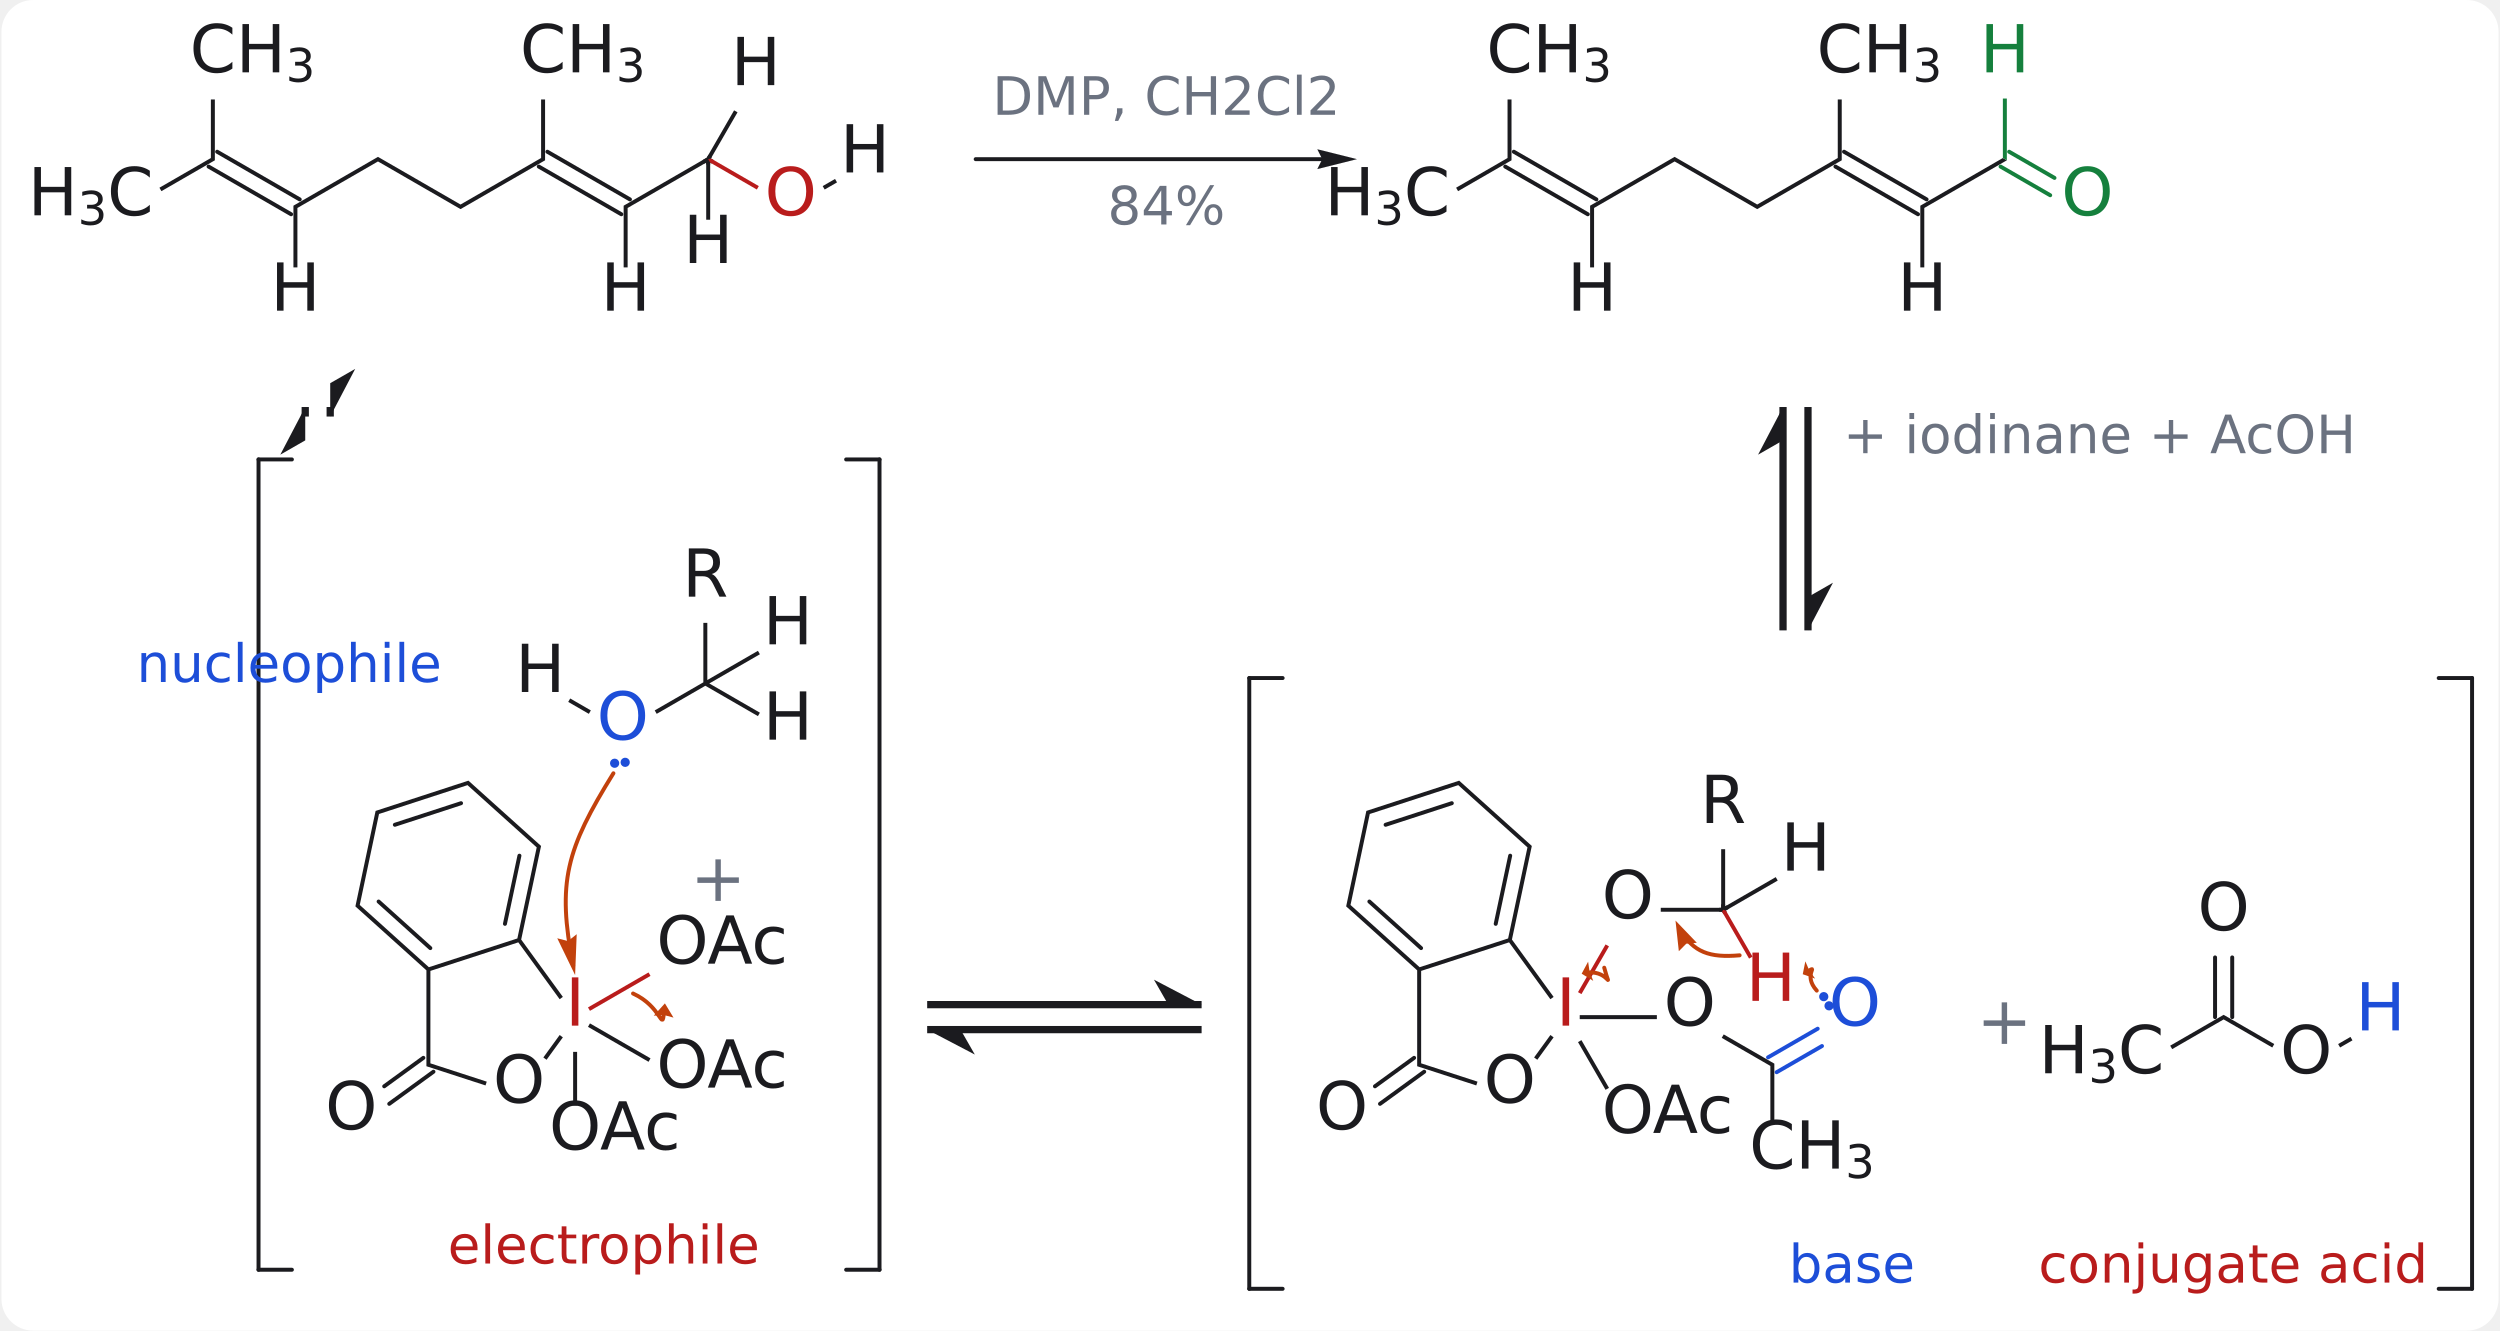
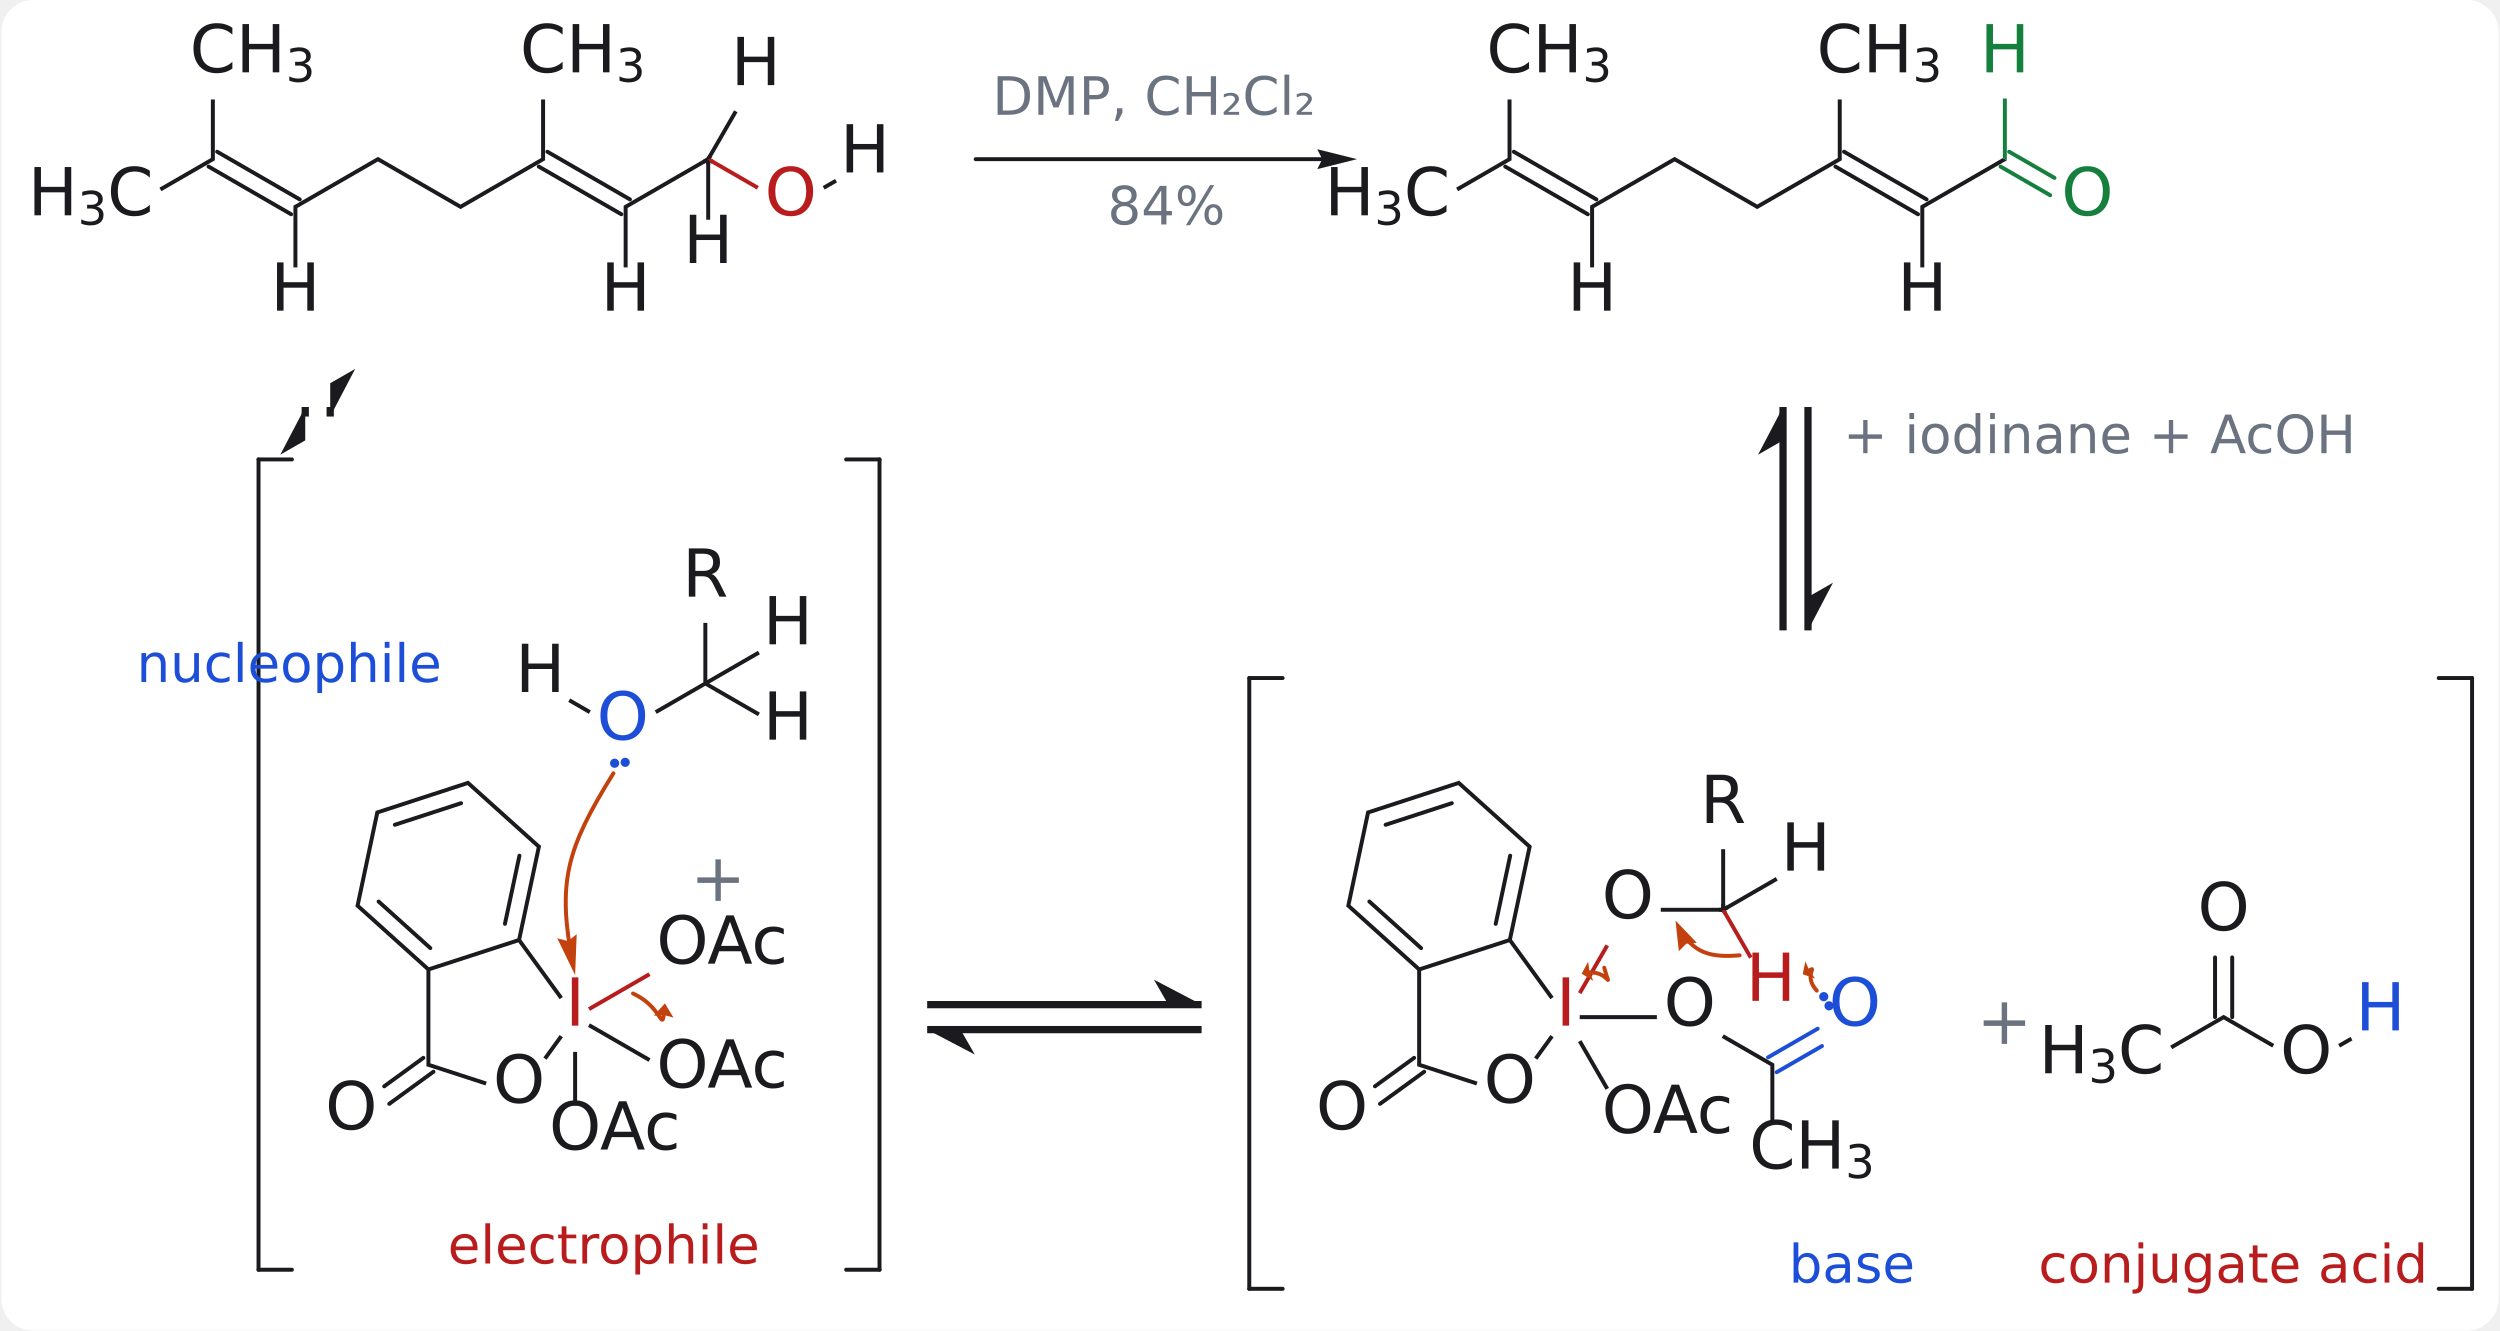
<svg xmlns="http://www.w3.org/2000/svg" viewBox="-72.143 -70.123 1100.168 586.256" width="682" height="363">
  <style>.c-ink.fill{fill:#1b1b1f}.c-ink.stroke{stroke:#1b1b1f}.c-arrow.fill{fill:#c2410c}.c-arrow.stroke{stroke:#c2410c}.c-nu.fill{fill:#1d4ed8}.c-nu.stroke{stroke:#1d4ed8}.c-el.fill{fill:#b91c1c}.c-el.stroke{stroke:#b91c1c}.c-good.fill{fill:#15803d}.c-good.stroke{stroke:#15803d}.c-muted.fill{fill:#6b7280}.c-muted.stroke{stroke:#6b7280}.card{fill:#ffffff}@media (prefers-color-scheme: dark){.c-ink.fill{fill:#e6e6ea}.c-ink.stroke{stroke:#e6e6ea}.c-arrow.fill{fill:#ff9f5a}.c-arrow.stroke{stroke:#ff9f5a}.c-nu.fill{fill:#8ab4ff}.c-nu.stroke{stroke:#8ab4ff}.c-el.fill{fill:#ff8a8a}.c-el.stroke{stroke:#ff8a8a}.c-good.fill{fill:#6ee7a0}.c-good.stroke{stroke:#6ee7a0}.c-muted.fill{fill:#9ca3af}.c-muted.stroke{stroke:#9ca3af}.card{fill:#1e1e1e}}</style>
  <rect class="card" x="-72.143" y="-70.123" width="1100.168" height="586.256" rx="14" />
  <line class="c-ink stroke" x1="41.12" y1="132.30" x2="41.12" y2="489.30" stroke-width="1.75" stroke-linecap="round" />
  <line class="c-ink stroke" x1="41.12" y1="132.30" x2="55.82" y2="132.30" stroke-width="1.75" stroke-linecap="round" />
  <line class="c-ink stroke" x1="41.12" y1="489.30" x2="55.82" y2="489.30" stroke-width="1.75" stroke-linecap="round" />
  <line class="c-ink stroke" x1="314.71" y1="132.30" x2="314.71" y2="489.30" stroke-width="1.75" stroke-linecap="round" />
  <line class="c-ink stroke" x1="314.71" y1="132.30" x2="300.01" y2="132.30" stroke-width="1.75" stroke-linecap="round" />
  <line class="c-ink stroke" x1="314.71" y1="489.30" x2="300.01" y2="489.30" stroke-width="1.75" stroke-linecap="round" />
  <line class="c-ink stroke" x1="72.70" y1="109.20" x2="72.70" y2="113.40" stroke-width="3.2" stroke-linecap="butt" />
  <polygon class="c-ink fill" points="72.70,113.40 83.70,92.40 72.70,98.70" />
  <line class="c-ink stroke" x1="61.70" y1="113.40" x2="61.70" y2="109.20" stroke-width="3.2" stroke-linecap="butt" />
  <polygon class="c-ink fill" points="61.70,109.20 50.70,130.20 61.70,123.90" />
  <line class="c-ink stroke" x1="477.62" y1="228.61" x2="477.62" y2="497.70" stroke-width="1.75" stroke-linecap="round" />
  <line class="c-ink stroke" x1="477.62" y1="228.61" x2="492.32" y2="228.61" stroke-width="1.75" stroke-linecap="round" />
  <line class="c-ink stroke" x1="477.62" y1="497.70" x2="492.32" y2="497.70" stroke-width="1.75" stroke-linecap="round" />
  <line class="c-ink stroke" x1="1016.36" y1="228.61" x2="1016.36" y2="497.70" stroke-width="1.75" stroke-linecap="round" />
  <line class="c-ink stroke" x1="1016.36" y1="228.61" x2="1001.66" y2="228.61" stroke-width="1.75" stroke-linecap="round" />
  <line class="c-ink stroke" x1="1016.36" y1="497.70" x2="1001.66" y2="497.70" stroke-width="1.75" stroke-linecap="round" />
  <line class="c-ink stroke" x1="335.71" y1="372.50" x2="456.62" y2="372.50" stroke-width="3.2" stroke-linecap="butt" />
  <polygon class="c-ink fill" points="456.62,372.50 435.62,361.50 441.92,372.50" />
  <line class="c-ink stroke" x1="456.62" y1="383.50" x2="335.71" y2="383.50" stroke-width="3.2" stroke-linecap="butt" />
  <polygon class="c-ink fill" points="335.71,383.50 356.71,394.50 350.41,383.50" />
  <line class="c-ink stroke" x1="712.78" y1="207.61" x2="712.78" y2="109.20" stroke-width="3.2" stroke-linecap="butt" />
  <polygon class="c-ink fill" points="712.78,109.20 701.78,130.20 712.78,123.90" />
  <line class="c-ink stroke" x1="723.78" y1="109.20" x2="723.78" y2="207.61" stroke-width="3.2" stroke-linecap="butt" />
  <polygon class="c-ink fill" points="723.78,207.61 734.78,186.61 723.78,192.91" />
  <line class="c-ink stroke" x1="22.89" y1="-3.274" x2="59.262" y2="17.726" stroke-width="1.75" stroke-linecap="round" />
  <line class="c-ink stroke" x1="19.11" y1="3.274" x2="55.482" y2="24.274" stroke-width="1.75" stroke-linecap="round" />
  <line class="c-ink stroke" x1="168.378" y1="-3.274" x2="204.75" y2="17.726" stroke-width="1.75" stroke-linecap="round" />
  <line class="c-ink stroke" x1="164.598" y1="3.274" x2="200.97" y2="24.274" stroke-width="1.75" stroke-linecap="round" />
  <line class="c-ink stroke" x1="594.174" y1="-3.274" x2="630.546" y2="17.726" stroke-width="1.75" stroke-linecap="round" />
  <line class="c-ink stroke" x1="590.394" y1="3.274" x2="626.766" y2="24.274" stroke-width="1.75" stroke-linecap="round" />
  <line class="c-ink stroke" x1="739.662" y1="-3.274" x2="776.034" y2="17.726" stroke-width="1.75" stroke-linecap="round" />
  <line class="c-ink stroke" x1="735.882" y1="3.274" x2="772.254" y2="24.274" stroke-width="1.75" stroke-linecap="round" />
  <path class="c-good stroke" d="M812.406 -3.274 L832.38 8.259 " fill="none" stroke-width="1.75" stroke-linecap="round" stroke-linejoin="round" />
  <path class="c-good stroke" d="M808.626 3.274 L830.49 15.897 " fill="none" stroke-width="1.75" stroke-linecap="round" stroke-linejoin="round" />
  <line class="c-ink stroke" x1="118.184" y1="402.058" x2="98.714" y2="416.209" stroke-width="1.75" stroke-linecap="round" />
  <line class="c-ink stroke" x1="113.74" y1="395.942" x2="96.492" y2="408.479" stroke-width="1.75" stroke-linecap="round" />
  <line class="c-ink stroke" x1="116.807" y1="347.588" x2="94.028" y2="327.078" stroke-width="1.75" stroke-linecap="round" />
  <line class="c-ink stroke" x1="101.184" y1="293.257" x2="130.344" y2="283.751" stroke-width="1.75" stroke-linecap="round" />
  <line class="c-ink stroke" x1="156.067" y1="306.879" x2="149.687" y2="336.905" stroke-width="1.75" stroke-linecap="round" />
  <line class="c-ink stroke" x1="554.69" y1="402.058" x2="535.22" y2="416.209" stroke-width="1.75" stroke-linecap="round" />
  <line class="c-ink stroke" x1="550.246" y1="395.942" x2="532.998" y2="408.479" stroke-width="1.75" stroke-linecap="round" />
  <line class="c-ink stroke" x1="553.313" y1="347.588" x2="530.534" y2="327.078" stroke-width="1.75" stroke-linecap="round" />
  <line class="c-ink stroke" x1="537.69" y1="293.257" x2="566.85" y2="283.751" stroke-width="1.75" stroke-linecap="round" />
  <line class="c-ink stroke" x1="592.573" y1="306.879" x2="586.193" y2="336.905" stroke-width="1.75" stroke-linecap="round" />
  <path class="c-nu stroke" d="M706.188 395.726 L728.052 383.103 " fill="none" stroke-width="1.75" stroke-linecap="round" stroke-linejoin="round" />
  <path class="c-nu stroke" d="M709.968 402.274 L729.942 390.741 " fill="none" stroke-width="1.75" stroke-linecap="round" stroke-linejoin="round" />
  <line class="c-ink stroke" x1="903.126" y1="378" x2="903.126" y2="351.697" stroke-width="1.75" stroke-linecap="round" />
  <line class="c-ink stroke" x1="910.686" y1="378" x2="910.686" y2="351.697" stroke-width="1.75" stroke-linecap="round" />
  <path class="c-ink fill stroke" d="M238.591 -0.641 L236.724 0.438 L237.599 1.953 L238.357 1.516 L239.232 0 Z M240.107 1.516 L240.865 1.953 L241.74 0.438 L240.427 -0.32 L239.232 0 Z M240.427 -0.32 L240.865 -1.078 L239.349 -1.953 L238.591 -0.641 L239.232 0 Z M238.357 1.516 L238.357 2.391 L240.107 2.391 L240.107 1.516 L239.232 0 Z " stroke-width="0" stroke-linecap="round" stroke-linejoin="round" />
  <path class="c-ink fill stroke" d="M685.531 329.833 L684.656 329.833 L684.656 331.583 L685.901 331.583 L686.406 330.708 Z M687.281 329.192 L687.281 328.317 L685.531 328.317 L685.531 329.833 L686.406 330.708 Z M687.601 331.028 L688.914 330.27 L688.039 328.755 L687.281 329.192 L686.406 330.708 Z M685.901 331.583 L686.523 332.661 L688.039 331.786 L687.601 331.028 L686.406 330.708 Z " stroke-width="0" stroke-linecap="round" stroke-linejoin="round" />
  <path class="c-ink fill stroke" d="M21.875 0.505 L21.875 -26.303 L20.125 -26.303 L20.125 -0.505 Z M20.125 -0.505 L-2.541 12.581 L-1.666 14.097 L21.875 0.505 Z M56.497 20.495 L56.497 47.702 L58.247 47.702 L58.247 21.505 Z M58.247 21.505 L93.744 1.01 L93.744 -1.01 L56.497 20.495 Z M93.744 1.01 L130.116 22.01 L130.116 19.99 L93.744 -1.01 Z M130.116 22.01 L167.363 0.505 L165.613 -0.505 L130.116 19.99 Z M167.363 0.505 L167.363 -26.303 L165.613 -26.303 L165.613 -0.505 Z M201.985 20.495 L201.985 47.702 L203.735 47.702 L203.735 21.505 Z M203.735 21.505 L238.357 1.516 L239.232 0 L238.591 -0.641 L201.985 20.495 Z M290.549 13.377 L295.99 10.234 L295.114 8.719 L289.674 11.862 Z M240.427 -0.32 L252.157 -20.637 L250.642 -21.512 L238.591 -0.641 L239.232 0 Z M238.357 1.516 L238.357 26.702 L240.107 26.702 L240.107 1.516 L239.232 0 Z M593.159 0.505 L593.159 -26.303 L591.409 -26.303 L591.409 -0.505 Z M591.409 -0.505 L568.743 12.581 L569.618 14.097 L593.159 0.505 Z M627.781 20.495 L627.781 47.702 L629.531 47.702 L629.531 21.505 Z M629.531 21.505 L665.028 1.01 L665.028 -1.01 L627.781 20.495 Z M665.028 1.01 L701.4 22.01 L701.4 19.99 L665.028 -1.01 Z M701.4 22.01 L738.647 0.505 L736.897 -0.505 L701.4 19.99 Z M738.647 0.505 L738.647 -26.303 L736.897 -26.303 L736.897 -0.505 Z M773.269 20.495 L773.269 47.702 L775.019 47.702 L775.019 21.505 Z M775.019 21.505 L811.391 0.505 L809.641 -0.505 L773.269 20.495 Z M175.203 369.086 L156.841 343.823 L155.904 344.022 L155.57 345.051 L173.787 370.115 Z M155.153 343.346 L116.172 356.012 L115.962 357 L116.837 357.636 L155.57 345.051 L155.904 344.022 Z M115.087 357.39 L115.087 399.636 L116.837 398.364 L116.837 357.636 L115.962 357 Z M115.087 399.636 L141.126 408.096 L141.667 406.432 L116.837 398.364 Z M168.021 396.796 L175.203 386.914 L173.787 385.885 L166.605 395.767 Z M116.172 356.012 L85.717 328.589 L83.795 329.215 L115.087 357.39 L115.962 357 Z M85.717 328.589 L94.201 288.501 L92.699 287.151 L83.795 329.215 Z M94.201 288.501 L133.183 275.795 L133.601 273.817 L92.699 287.151 Z M133.183 275.795 L163.679 303.217 L165.601 302.591 L133.601 273.817 Z M163.679 303.217 L155.153 343.346 L155.904 344.022 L156.841 343.823 L165.601 302.591 Z M186.268 382.282 L212.947 397.683 L213.822 396.167 L187.143 380.766 Z M179.725 393.298 L179.725 416.903 L181.475 416.903 L181.475 393.298 Z M216.545 244.382 L237.972 232.01 L237.972 231 L237.097 230.495 L215.67 242.866 Z M187.53 242.866 L178.436 237.615 L177.561 239.131 L186.655 244.382 Z M238.847 229.484 L238.847 204.298 L237.097 204.298 L237.097 230.495 L237.972 231 Z M237.972 232.01 L261.136 245.385 L262.011 243.869 L239.722 231 L237.972 231 Z M239.722 231 L262.011 218.131 L261.136 216.615 L238.847 229.484 L237.972 231 Z M611.709 369.086 L593.347 343.823 L592.41 344.022 L592.076 345.051 L610.293 370.115 Z M591.659 343.346 L552.678 356.012 L552.468 357 L553.343 357.636 L592.076 345.051 L592.41 344.022 Z M551.593 357.39 L551.593 399.636 L553.343 398.364 L553.343 357.636 L552.468 357 Z M551.593 399.636 L577.632 408.096 L578.173 406.432 L553.343 398.364 Z M604.527 396.796 L611.709 386.914 L610.293 385.885 L603.111 395.767 Z M552.678 356.012 L522.223 328.589 L520.302 329.215 L551.593 357.39 L552.468 357 Z M522.223 328.589 L530.707 288.501 L529.205 287.151 L520.302 329.215 Z M530.707 288.501 L569.689 275.795 L570.107 273.817 L529.205 287.151 Z M569.689 275.795 L600.185 303.217 L602.107 302.591 L570.107 273.817 Z M600.185 303.217 L591.659 343.346 L592.41 344.022 L593.347 343.823 L602.107 302.591 Z M658.914 331.583 L685.901 331.583 L686.406 330.708 L685.531 329.833 L658.914 329.833 Z M687.281 329.192 L687.281 304.006 L685.531 304.006 L685.531 329.833 L686.406 330.708 Z M687.601 331.028 L710.445 317.839 L709.57 316.323 L687.281 329.192 L686.406 330.708 Z M623.211 378.875 L657.198 378.875 L657.198 377.125 L623.211 377.125 Z M685.776 387.134 L707.203 399.505 L708.953 398.495 L686.651 385.618 Z M707.203 399.505 L707.203 425.303 L708.953 425.303 L708.953 398.495 Z M622.453 389.013 L634.587 410.033 L636.103 409.158 L623.969 388.138 Z M906.906 379.01 L928.333 391.382 L929.208 389.866 L906.906 376.99 Z M958.223 391.377 L963.664 388.235 L962.788 386.719 L957.348 389.862 Z M906.906 376.99 L883.365 390.581 L884.24 392.097 L906.906 379.01 Z " stroke-width="0" stroke-linecap="round" stroke-linejoin="round" />
  <path class="c-good fill stroke" d="M811.391 0.505 L811.391 -26.702 L809.641 -26.702 L809.641 -0.505 Z " stroke-width="0" stroke-linecap="round" stroke-linejoin="round" />
  <path class="c-el fill stroke" d="M240.107 1.516 L260.659 13.382 L261.534 11.866 L240.427 -0.32 L239.232 0 Z M187.143 375.234 L213.822 359.833 L212.947 358.317 L186.268 373.718 Z M623.969 367.862 L636.103 346.842 L634.587 345.967 L622.453 366.987 Z M685.901 331.583 L697.816 352.219 L699.331 351.344 L687.601 331.028 L686.406 330.708 Z " stroke-width="0" stroke-linecap="round" stroke-linejoin="round" />
  <text class="c-ink fill" xml:space="preserve" x="10.817" y="-58.456" font-family="DejaVu Sans, Noto Sans CJK KR, Noto Sans CJK JP, sans-serif" font-size="29.167" font-weight="normal" font-style="normal" text-decoration="none" dominant-baseline="text-before-edge">CH</text>
  <text class="c-ink fill" xml:space="preserve" x="53.115" y="-48.248" font-family="DejaVu Sans, Noto Sans CJK KR, Noto Sans CJK JP, sans-serif" font-size="20.417" font-weight="normal" font-style="normal" text-decoration="none" dominant-baseline="text-before-edge">3</text>
  <text class="c-ink fill" xml:space="preserve" x="-60.476" y="4.544" font-family="DejaVu Sans, Noto Sans CJK KR, Noto Sans CJK JP, sans-serif" font-size="29.167" font-weight="normal" font-style="normal" text-decoration="none" dominant-baseline="text-before-edge">H</text>
  <text class="c-ink fill" xml:space="preserve" x="-38.544" y="14.752" font-family="DejaVu Sans, Noto Sans CJK KR, Noto Sans CJK JP, sans-serif" font-size="20.417" font-weight="normal" font-style="normal" text-decoration="none" dominant-baseline="text-before-edge">3</text>
  <text class="c-ink fill" xml:space="preserve" x="-25.555" y="4.544" font-family="DejaVu Sans, Noto Sans CJK KR, Noto Sans CJK JP, sans-serif" font-size="29.167" font-weight="normal" font-style="normal" text-decoration="none" dominant-baseline="text-before-edge">C</text>
  <text class="c-ink fill" xml:space="preserve" x="46.406" y="46.558" font-family="DejaVu Sans, Noto Sans CJK KR, Noto Sans CJK JP, sans-serif" font-size="29.167" font-weight="normal" font-style="normal" text-decoration="none" dominant-baseline="text-before-edge">H</text>
  <text class="c-ink fill" xml:space="preserve" x="156.305" y="-58.456" font-family="DejaVu Sans, Noto Sans CJK KR, Noto Sans CJK JP, sans-serif" font-size="29.167" font-weight="normal" font-style="normal" text-decoration="none" dominant-baseline="text-before-edge">CH</text>
  <text class="c-ink fill" xml:space="preserve" x="198.603" y="-48.248" font-family="DejaVu Sans, Noto Sans CJK KR, Noto Sans CJK JP, sans-serif" font-size="20.417" font-weight="normal" font-style="normal" text-decoration="none" dominant-baseline="text-before-edge">3</text>
  <text class="c-ink fill" xml:space="preserve" x="191.894" y="46.558" font-family="DejaVu Sans, Noto Sans CJK KR, Noto Sans CJK JP, sans-serif" font-size="29.167" font-weight="normal" font-style="normal" text-decoration="none" dominant-baseline="text-before-edge">H</text>
  <text class="c-el fill" xml:space="preserve" x="264.125" y="4.544" font-family="DejaVu Sans, Noto Sans CJK KR, Noto Sans CJK JP, sans-serif" font-size="29.167" font-weight="normal" font-style="normal" text-decoration="none" dominant-baseline="text-before-edge">O</text>
  <text class="c-ink fill" xml:space="preserve" x="297.356" y="-14.342" font-family="DejaVu Sans, Noto Sans CJK KR, Noto Sans CJK JP, sans-serif" font-size="29.167" font-weight="normal" font-style="normal" text-decoration="none" dominant-baseline="text-before-edge">H</text>
  <text class="c-ink fill" xml:space="preserve" x="249.266" y="-52.814" font-family="DejaVu Sans, Noto Sans CJK KR, Noto Sans CJK JP, sans-serif" font-size="29.167" font-weight="normal" font-style="normal" text-decoration="none" dominant-baseline="text-before-edge">H</text>
  <text class="c-ink fill" xml:space="preserve" x="228.266" y="25.558" font-family="DejaVu Sans, Noto Sans CJK KR, Noto Sans CJK JP, sans-serif" font-size="29.167" font-weight="normal" font-style="normal" text-decoration="none" dominant-baseline="text-before-edge">H</text>
  <text class="c-ink fill" xml:space="preserve" x="582.101" y="-58.456" font-family="DejaVu Sans, Noto Sans CJK KR, Noto Sans CJK JP, sans-serif" font-size="29.167" font-weight="normal" font-style="normal" text-decoration="none" dominant-baseline="text-before-edge">CH</text>
  <text class="c-ink fill" xml:space="preserve" x="624.399" y="-48.248" font-family="DejaVu Sans, Noto Sans CJK KR, Noto Sans CJK JP, sans-serif" font-size="20.417" font-weight="normal" font-style="normal" text-decoration="none" dominant-baseline="text-before-edge">3</text>
  <text class="c-ink fill" xml:space="preserve" x="510.808" y="4.544" font-family="DejaVu Sans, Noto Sans CJK KR, Noto Sans CJK JP, sans-serif" font-size="29.167" font-weight="normal" font-style="normal" text-decoration="none" dominant-baseline="text-before-edge">H</text>
  <text class="c-ink fill" xml:space="preserve" x="532.74" y="14.752" font-family="DejaVu Sans, Noto Sans CJK KR, Noto Sans CJK JP, sans-serif" font-size="20.417" font-weight="normal" font-style="normal" text-decoration="none" dominant-baseline="text-before-edge">3</text>
  <text class="c-ink fill" xml:space="preserve" x="545.729" y="4.544" font-family="DejaVu Sans, Noto Sans CJK KR, Noto Sans CJK JP, sans-serif" font-size="29.167" font-weight="normal" font-style="normal" text-decoration="none" dominant-baseline="text-before-edge">C</text>
  <text class="c-ink fill" xml:space="preserve" x="617.69" y="46.558" font-family="DejaVu Sans, Noto Sans CJK KR, Noto Sans CJK JP, sans-serif" font-size="29.167" font-weight="normal" font-style="normal" text-decoration="none" dominant-baseline="text-before-edge">H</text>
  <text class="c-ink fill" xml:space="preserve" x="727.589" y="-58.456" font-family="DejaVu Sans, Noto Sans CJK KR, Noto Sans CJK JP, sans-serif" font-size="29.167" font-weight="normal" font-style="normal" text-decoration="none" dominant-baseline="text-before-edge">CH</text>
  <text class="c-ink fill" xml:space="preserve" x="769.887" y="-48.248" font-family="DejaVu Sans, Noto Sans CJK KR, Noto Sans CJK JP, sans-serif" font-size="20.417" font-weight="normal" font-style="normal" text-decoration="none" dominant-baseline="text-before-edge">3</text>
  <text class="c-ink fill" xml:space="preserve" x="763.178" y="46.558" font-family="DejaVu Sans, Noto Sans CJK KR, Noto Sans CJK JP, sans-serif" font-size="29.167" font-weight="normal" font-style="normal" text-decoration="none" dominant-baseline="text-before-edge">H</text>
  <text class="c-good fill" xml:space="preserve" x="835.409" y="4.544" font-family="DejaVu Sans, Noto Sans CJK KR, Noto Sans CJK JP, sans-serif" font-size="29.167" font-weight="normal" font-style="normal" text-decoration="none" dominant-baseline="text-before-edge">O</text>
  <text class="c-good fill" xml:space="preserve" x="799.55" y="-58.442" font-family="DejaVu Sans, Noto Sans CJK KR, Noto Sans CJK JP, sans-serif" font-size="29.167" font-weight="normal" font-style="normal" text-decoration="none" dominant-baseline="text-before-edge">H</text>
  <text class="c-el fill" xml:space="preserve" x="176.299" y="361.558" font-family="DejaVu Sans, Noto Sans CJK KR, Noto Sans CJK JP, sans-serif" font-size="29.167" font-weight="normal" font-style="normal" text-decoration="none" dominant-baseline="text-before-edge">I</text>
  <text class="c-ink fill" xml:space="preserve" x="144.425" y="395.522" font-family="DejaVu Sans, Noto Sans CJK KR, Noto Sans CJK JP, sans-serif" font-size="29.167" font-weight="normal" font-style="normal" text-decoration="none" dominant-baseline="text-before-edge">O</text>
  <text class="c-ink fill" xml:space="preserve" x="70.505" y="407.24" font-family="DejaVu Sans, Noto Sans CJK KR, Noto Sans CJK JP, sans-serif" font-size="29.167" font-weight="normal" font-style="normal" text-decoration="none" dominant-baseline="text-before-edge">O</text>
  <text class="c-ink fill" xml:space="preserve" x="216.413" y="334.244" font-family="DejaVu Sans, Noto Sans CJK KR, Noto Sans CJK JP, sans-serif" font-size="29.167" font-weight="normal" font-style="normal" text-decoration="none" dominant-baseline="text-before-edge">OAc</text>
  <text class="c-ink fill" xml:space="preserve" x="216.413" y="388.844" font-family="DejaVu Sans, Noto Sans CJK KR, Noto Sans CJK JP, sans-serif" font-size="29.167" font-weight="normal" font-style="normal" text-decoration="none" dominant-baseline="text-before-edge">OAc</text>
  <text class="c-ink fill" xml:space="preserve" x="169.121" y="416.144" font-family="DejaVu Sans, Noto Sans CJK KR, Noto Sans CJK JP, sans-serif" font-size="29.167" font-weight="normal" font-style="normal" text-decoration="none" dominant-baseline="text-before-edge">OAc</text>
  <text class="c-nu fill" xml:space="preserve" x="190.121" y="235.544" font-family="DejaVu Sans, Noto Sans CJK KR, Noto Sans CJK JP, sans-serif" font-size="29.167" font-weight="normal" font-style="normal" text-decoration="none" dominant-baseline="text-before-edge">O</text>
  <path class="c-nu fill stroke" d="M201.498 265.845 C201.442 265.203 201.917 264.637 202.559 264.581 C203.201 264.525 203.767 265 203.823 265.642 C203.879 266.284 203.404 266.849 202.762 266.906 C202.12 266.962 201.555 266.487 201.498 265.845 Z " stroke-width="1.75" stroke-linecap="round" stroke-linejoin="round" />
  <path class="c-nu fill stroke" d="M196.85 266.252 C196.793 265.61 197.268 265.044 197.91 264.988 C198.552 264.932 199.118 265.407 199.174 266.048 C199.23 266.69 198.755 267.256 198.113 267.312 C197.472 267.368 196.906 266.894 196.85 266.252 Z " stroke-width="1.75" stroke-linecap="round" stroke-linejoin="round" />
  <text class="c-ink fill" xml:space="preserve" x="154.262" y="214.558" font-family="DejaVu Sans, Noto Sans CJK KR, Noto Sans CJK JP, sans-serif" font-size="29.167" font-weight="normal" font-style="normal" text-decoration="none" dominant-baseline="text-before-edge">H</text>
  <text class="c-ink fill" xml:space="preserve" x="227.839" y="172.558" font-family="DejaVu Sans, Noto Sans CJK KR, Noto Sans CJK JP, sans-serif" font-size="29.167" font-weight="normal" font-style="normal" text-decoration="none" dominant-baseline="text-before-edge">R</text>
  <text class="c-ink fill" xml:space="preserve" x="263.378" y="235.558" font-family="DejaVu Sans, Noto Sans CJK KR, Noto Sans CJK JP, sans-serif" font-size="29.167" font-weight="normal" font-style="normal" text-decoration="none" dominant-baseline="text-before-edge">H</text>
  <text class="c-ink fill" xml:space="preserve" x="263.378" y="193.558" font-family="DejaVu Sans, Noto Sans CJK KR, Noto Sans CJK JP, sans-serif" font-size="29.167" font-weight="normal" font-style="normal" text-decoration="none" dominant-baseline="text-before-edge">H</text>
  <text class="c-el fill" xml:space="preserve" x="612.805" y="361.558" font-family="DejaVu Sans, Noto Sans CJK KR, Noto Sans CJK JP, sans-serif" font-size="29.167" font-weight="normal" font-style="normal" text-decoration="none" dominant-baseline="text-before-edge">I</text>
  <text class="c-ink fill" xml:space="preserve" x="580.931" y="395.522" font-family="DejaVu Sans, Noto Sans CJK KR, Noto Sans CJK JP, sans-serif" font-size="29.167" font-weight="normal" font-style="normal" text-decoration="none" dominant-baseline="text-before-edge">O</text>
  <text class="c-ink fill" xml:space="preserve" x="507.011" y="407.24" font-family="DejaVu Sans, Noto Sans CJK KR, Noto Sans CJK JP, sans-serif" font-size="29.167" font-weight="normal" font-style="normal" text-decoration="none" dominant-baseline="text-before-edge">O</text>
  <text class="c-ink fill" xml:space="preserve" x="632.927" y="314.252" font-family="DejaVu Sans, Noto Sans CJK KR, Noto Sans CJK JP, sans-serif" font-size="29.167" font-weight="normal" font-style="normal" text-decoration="none" dominant-baseline="text-before-edge">O</text>
  <text class="c-ink fill" xml:space="preserve" x="676.273" y="272.266" font-family="DejaVu Sans, Noto Sans CJK KR, Noto Sans CJK JP, sans-serif" font-size="29.167" font-weight="normal" font-style="normal" text-decoration="none" dominant-baseline="text-before-edge">R</text>
  <text class="c-ink fill" xml:space="preserve" x="711.812" y="293.266" font-family="DejaVu Sans, Noto Sans CJK KR, Noto Sans CJK JP, sans-serif" font-size="29.167" font-weight="normal" font-style="normal" text-decoration="none" dominant-baseline="text-before-edge">H</text>
  <text class="c-el fill" xml:space="preserve" x="696.44" y="350.638" font-family="DejaVu Sans, Noto Sans CJK KR, Noto Sans CJK JP, sans-serif" font-size="29.167" font-weight="normal" font-style="normal" text-decoration="none" dominant-baseline="text-before-edge">H</text>
  <text class="c-ink fill" xml:space="preserve" x="660.227" y="361.544" font-family="DejaVu Sans, Noto Sans CJK KR, Noto Sans CJK JP, sans-serif" font-size="29.167" font-weight="normal" font-style="normal" text-decoration="none" dominant-baseline="text-before-edge">O</text>
  <text class="c-nu fill" xml:space="preserve" x="732.971" y="361.544" font-family="DejaVu Sans, Noto Sans CJK KR, Noto Sans CJK JP, sans-serif" font-size="29.167" font-weight="normal" font-style="normal" text-decoration="none" dominant-baseline="text-before-edge">O</text>
  <path class="c-nu fill stroke" d="M731.309 369.99 C730.751 370.312 730.038 370.121 729.716 369.563 C729.393 369.005 729.585 368.291 730.143 367.969 C730.701 367.647 731.414 367.838 731.736 368.396 C732.059 368.954 731.867 369.667 731.309 369.99 Z " stroke-width="1.75" stroke-linecap="round" stroke-linejoin="round" />
  <path class="c-nu fill stroke" d="M733.643 374.031 C733.085 374.353 732.371 374.162 732.049 373.604 C731.727 373.046 731.918 372.333 732.476 372.01 C733.034 371.688 733.747 371.879 734.07 372.437 C734.392 372.995 734.201 373.709 733.643 374.031 Z " stroke-width="1.75" stroke-linecap="round" stroke-linejoin="round" />
  <text class="c-ink fill" xml:space="preserve" x="697.895" y="424.544" font-family="DejaVu Sans, Noto Sans CJK KR, Noto Sans CJK JP, sans-serif" font-size="29.167" font-weight="normal" font-style="normal" text-decoration="none" dominant-baseline="text-before-edge">CH</text>
  <text class="c-ink fill" xml:space="preserve" x="740.193" y="434.752" font-family="DejaVu Sans, Noto Sans CJK KR, Noto Sans CJK JP, sans-serif" font-size="20.417" font-weight="normal" font-style="normal" text-decoration="none" dominant-baseline="text-before-edge">3</text>
  <text class="c-ink fill" xml:space="preserve" x="632.927" y="408.836" font-family="DejaVu Sans, Noto Sans CJK KR, Noto Sans CJK JP, sans-serif" font-size="29.167" font-weight="normal" font-style="normal" text-decoration="none" dominant-baseline="text-before-edge">OAc</text>
  <text class="c-ink fill" xml:space="preserve" x="895.427" y="319.544" font-family="DejaVu Sans, Noto Sans CJK KR, Noto Sans CJK JP, sans-serif" font-size="29.167" font-weight="normal" font-style="normal" text-decoration="none" dominant-baseline="text-before-edge">O</text>
  <text class="c-ink fill" xml:space="preserve" x="931.799" y="382.544" font-family="DejaVu Sans, Noto Sans CJK KR, Noto Sans CJK JP, sans-serif" font-size="29.167" font-weight="normal" font-style="normal" text-decoration="none" dominant-baseline="text-before-edge">O</text>
  <text class="c-nu fill" xml:space="preserve" x="965.03" y="363.658" font-family="DejaVu Sans, Noto Sans CJK KR, Noto Sans CJK JP, sans-serif" font-size="29.167" font-weight="normal" font-style="normal" text-decoration="none" dominant-baseline="text-before-edge">H</text>
  <text class="c-ink fill" xml:space="preserve" x="825.43" y="382.544" font-family="DejaVu Sans, Noto Sans CJK KR, Noto Sans CJK JP, sans-serif" font-size="29.167" font-weight="normal" font-style="normal" text-decoration="none" dominant-baseline="text-before-edge">H</text>
  <text class="c-ink fill" xml:space="preserve" x="847.362" y="392.752" font-family="DejaVu Sans, Noto Sans CJK KR, Noto Sans CJK JP, sans-serif" font-size="20.417" font-weight="normal" font-style="normal" text-decoration="none" dominant-baseline="text-before-edge">3</text>
  <text class="c-ink fill" xml:space="preserve" x="860.351" y="382.544" font-family="DejaVu Sans, Noto Sans CJK KR, Noto Sans CJK JP, sans-serif" font-size="29.167" font-weight="normal" font-style="normal" text-decoration="none" dominant-baseline="text-before-edge">C</text>
  <path class="c-ink stroke" d="M357.084 0 L520.709 0 " fill="none" stroke-width="1.75" stroke-linecap="round" stroke-linejoin="round" />
  <path class="c-ink fill stroke" d="M525.084 0 L507.584 -4.375 L509.771 0 L507.584 4.375 Z " stroke-width="0" stroke-linecap="round" stroke-linejoin="round" />
  <path class="c-arrow stroke" d="M197.471 270.57 C176.739 304.018 172.534 318.442 179.73 355.204 " fill="none" stroke-width="1.75" stroke-linecap="round" stroke-linejoin="round" />
  <path class="c-arrow fill stroke" d="M180.6 359.494 L181.3 341.469 L177.465 344.505 L172.735 343.26 Z " stroke-width="0" stroke-linecap="round" stroke-linejoin="round" />
  <path class="c-arrow stroke" d="M206.121 367.598 C218.825 373.378 218.834 384.69 219.758 376.038 " fill="none" stroke-width="1.75" stroke-linecap="round" stroke-linejoin="round" />
  <path class="c-arrow fill stroke" d="M220.16 371.942 L215.238 377.371 L219.664 377.062 L223.947 378.216 Z " stroke-width="0" stroke-linecap="round" stroke-linejoin="round" />
  <path class="c-arrow stroke" d="M727.642 366.32 C721.274 359.308 728.733 354.883 723.775 357.773 " fill="none" stroke-width="1.75" stroke-linecap="round" stroke-linejoin="round" />
  <path class="c-arrow fill stroke" d="M721.47 359.102 L726.933 361.033 L724.361 357.462 L722.615 353.422 Z " stroke-width="0" stroke-linecap="round" stroke-linejoin="round" />
  <path class="c-arrow stroke" d="M693.658 350.769 C680.46 351.922 673.265 349.489 667.413 339.345 " fill="none" stroke-width="1.75" stroke-linecap="round" stroke-linejoin="round" />
  <path class="c-arrow fill stroke" d="M665.406 335.458 L666.875 348.956 L670.161 345.651 L674.805 345.257 Z " stroke-width="0" stroke-linecap="round" stroke-linejoin="round" />
  <path class="c-arrow stroke" d="M634.004 356.229 C637.062 367.641 636.61 357.52 626.899 358.359 " fill="none" stroke-width="1.75" stroke-linecap="round" stroke-linejoin="round" />
  <path class="c-arrow fill stroke" d="M624.069 358.87 L629.173 362.032 L627.544 357.939 L626.908 353.58 Z " stroke-width="0" stroke-linecap="round" stroke-linejoin="round" />
-   <text class="c-muted fill" xml:space="preserve" x="364.434" y="-35.7" font-family="DejaVu Sans, Noto Sans CJK KR, Noto Sans CJK JP, sans-serif" font-size="23.333" font-weight="normal" font-style="normal" text-decoration="none" dominant-baseline="text-before-edge">DMP, CH2Cl2</text>
+   <text class="c-muted fill" xml:space="preserve" x="364.434" y="-35.7" font-family="DejaVu Sans, Noto Sans CJK KR, Noto Sans CJK JP, sans-serif" font-size="23.333" font-weight="normal" font-style="normal" text-decoration="none" dominant-baseline="text-before-edge">DMP, CH₂Cl₂</text>
  <text class="c-muted fill" xml:space="preserve" x="415.17" y="12.6" font-family="DejaVu Sans, Noto Sans CJK KR, Noto Sans CJK JP, sans-serif" font-size="23.333" font-weight="normal" font-style="normal" text-decoration="none" dominant-baseline="text-before-edge">84%</text>
  <text class="c-muted fill" xml:space="preserve" x="231.378" y="306.6" font-family="DejaVu Sans, Noto Sans CJK KR, Noto Sans CJK JP, sans-serif" font-size="29.167" font-weight="normal" font-style="normal" text-decoration="none" dominant-baseline="text-before-edge">+</text>
  <text class="c-el fill" xml:space="preserve" x="124.488" y="470.4" font-family="DejaVu Sans, Noto Sans CJK KR, Noto Sans CJK JP, sans-serif" font-size="23.333" font-weight="normal" font-style="normal" text-decoration="none" dominant-baseline="text-before-edge">electrophile</text>
  <text class="c-nu fill" xml:space="preserve" x="-12.6" y="214.2" font-family="DejaVu Sans, Noto Sans CJK KR, Noto Sans CJK JP, sans-serif" font-size="23.333" font-weight="normal" font-style="normal" text-decoration="none" dominant-baseline="text-before-edge">nucleophile</text>
  <text class="c-muted fill" xml:space="preserve" x="798.084" y="369.6" font-family="DejaVu Sans, Noto Sans CJK KR, Noto Sans CJK JP, sans-serif" font-size="29.167" font-weight="normal" font-style="normal" text-decoration="none" dominant-baseline="text-before-edge">+</text>
  <text class="c-nu fill" xml:space="preserve" x="715.302" y="478.8" font-family="DejaVu Sans, Noto Sans CJK KR, Noto Sans CJK JP, sans-serif" font-size="23.333" font-weight="normal" font-style="normal" text-decoration="none" dominant-baseline="text-before-edge">base</text>
  <text class="c-el fill" xml:space="preserve" x="825.3" y="478.8" font-family="DejaVu Sans, Noto Sans CJK KR, Noto Sans CJK JP, sans-serif" font-size="23.333" font-weight="normal" font-style="normal" text-decoration="none" dominant-baseline="text-before-edge">conjugate acid</text>
  <text class="c-muted fill" xml:space="preserve" x="739.284" y="113.4" font-family="DejaVu Sans, Noto Sans CJK KR, Noto Sans CJK JP, sans-serif" font-size="23.333" font-weight="normal" font-style="normal" text-decoration="none" dominant-baseline="text-before-edge">+ iodinane + AcOH</text>
</svg>
